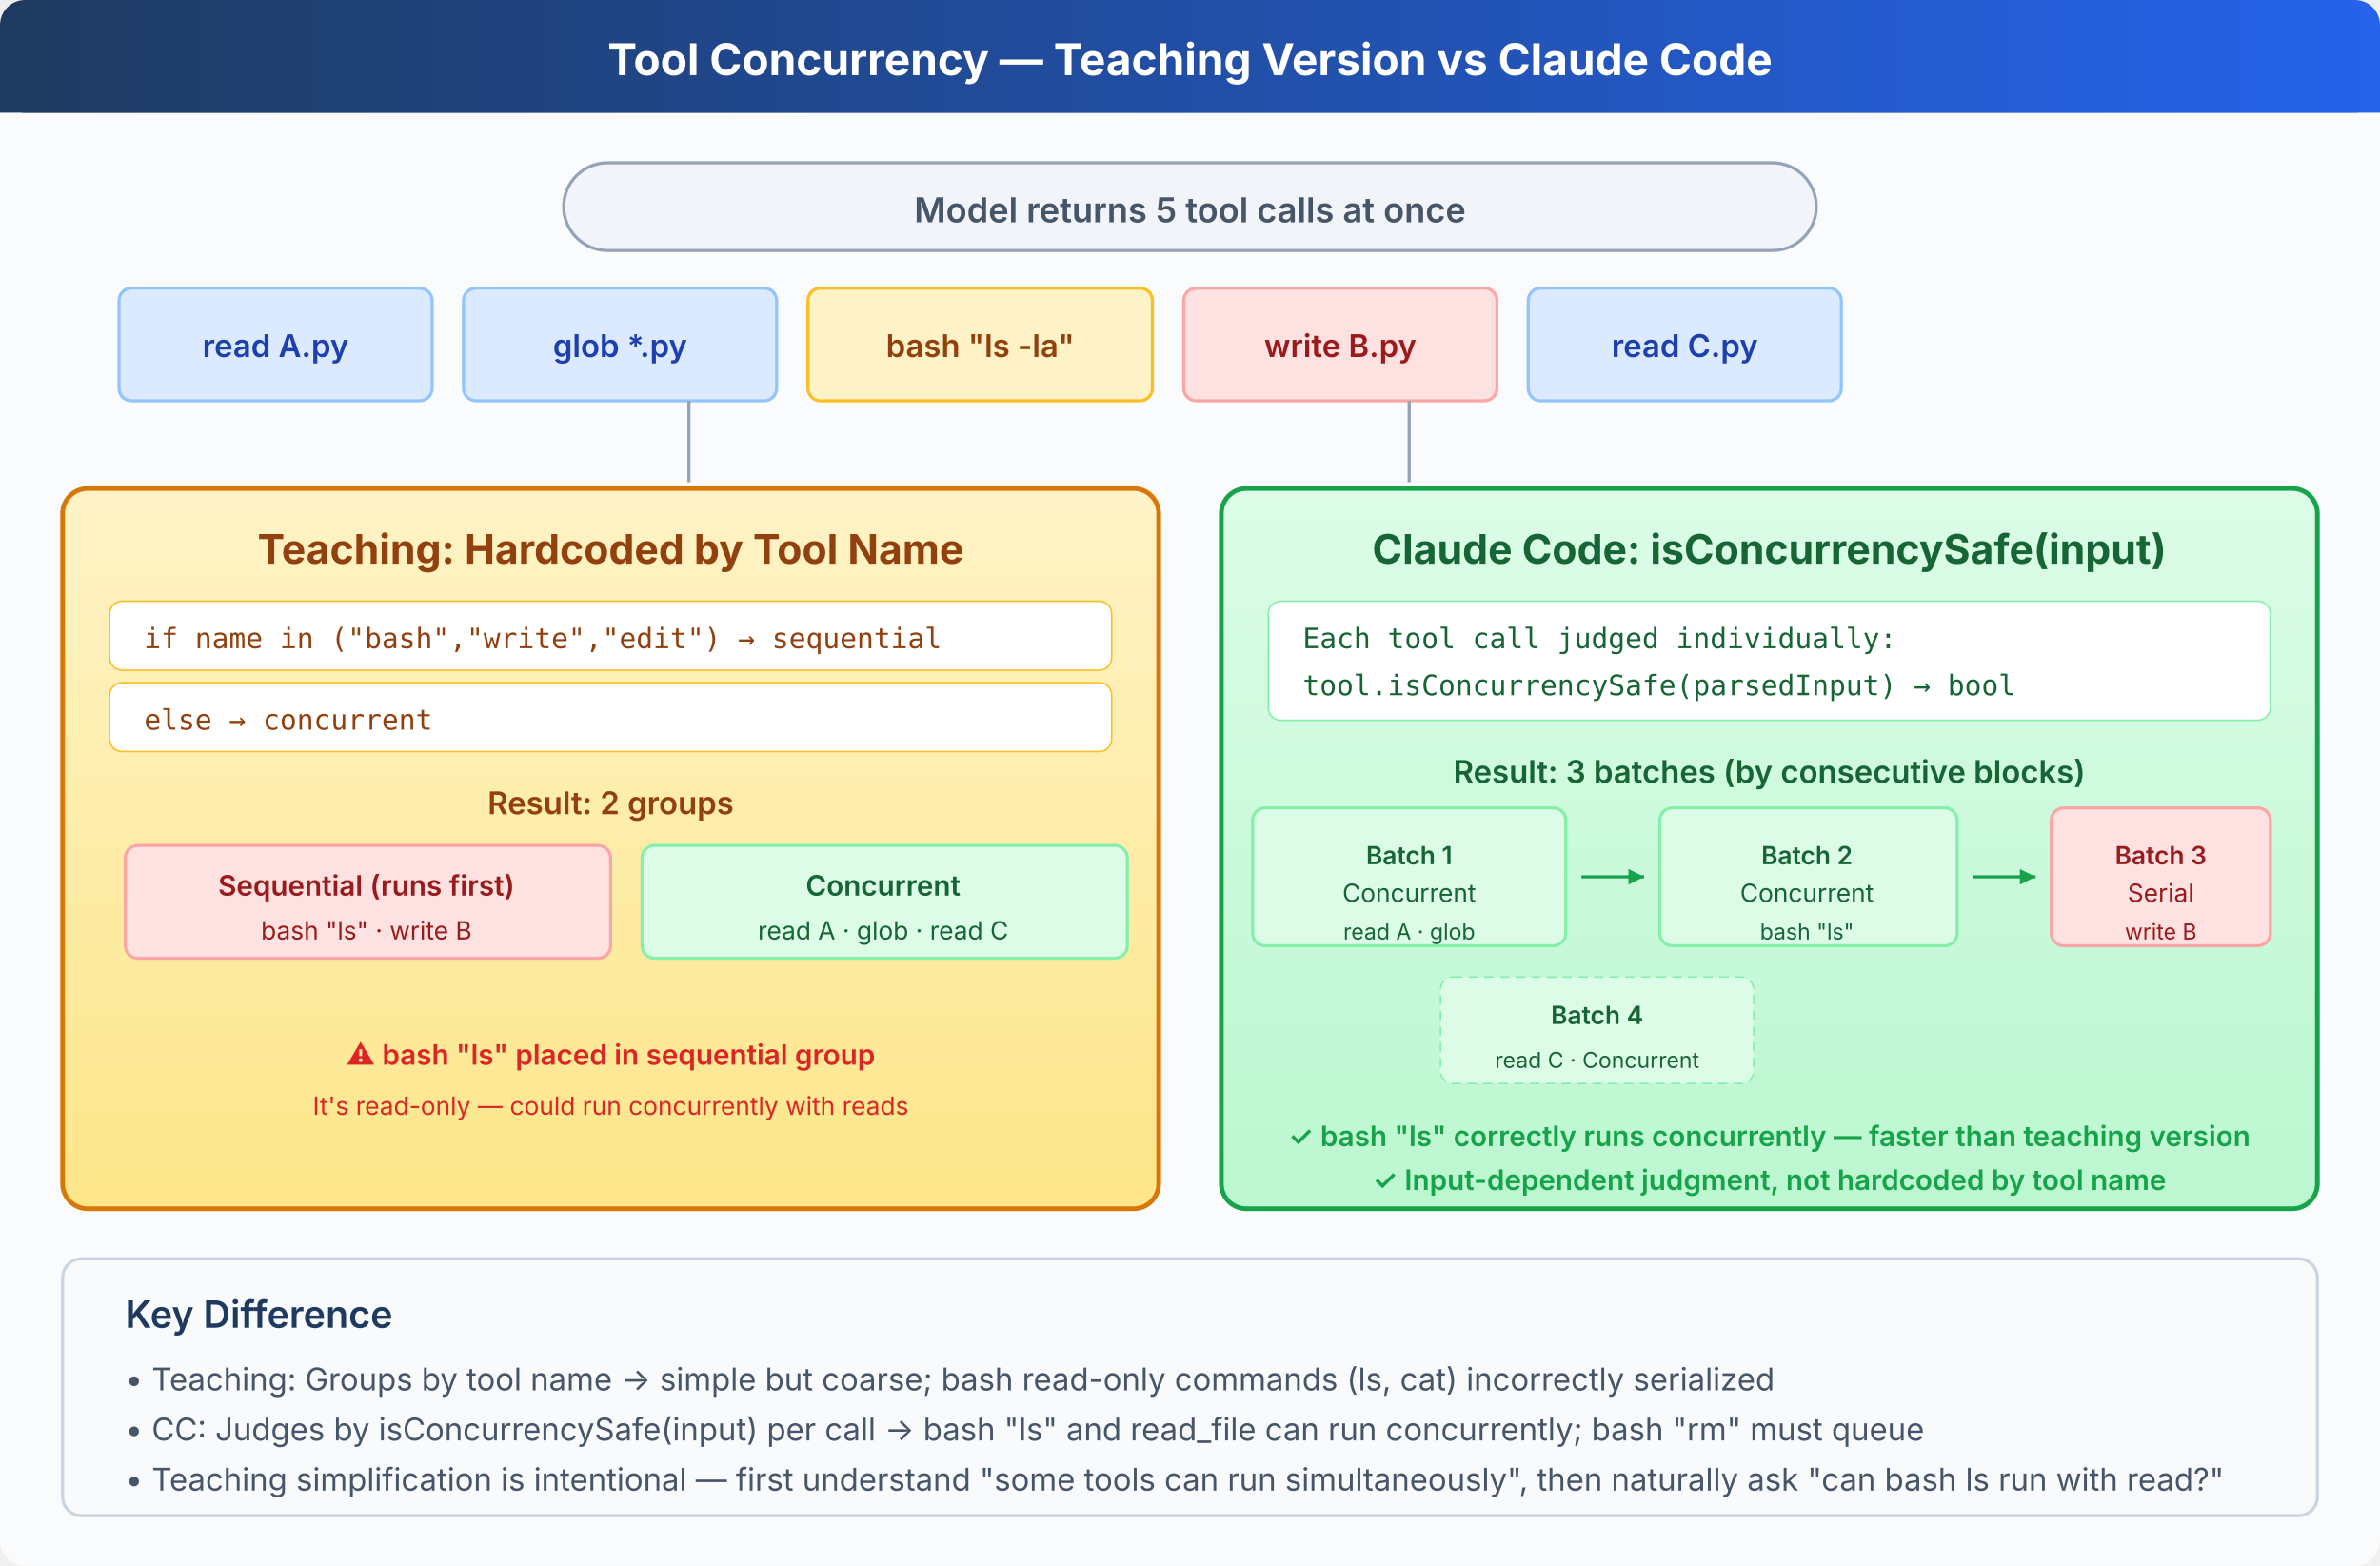
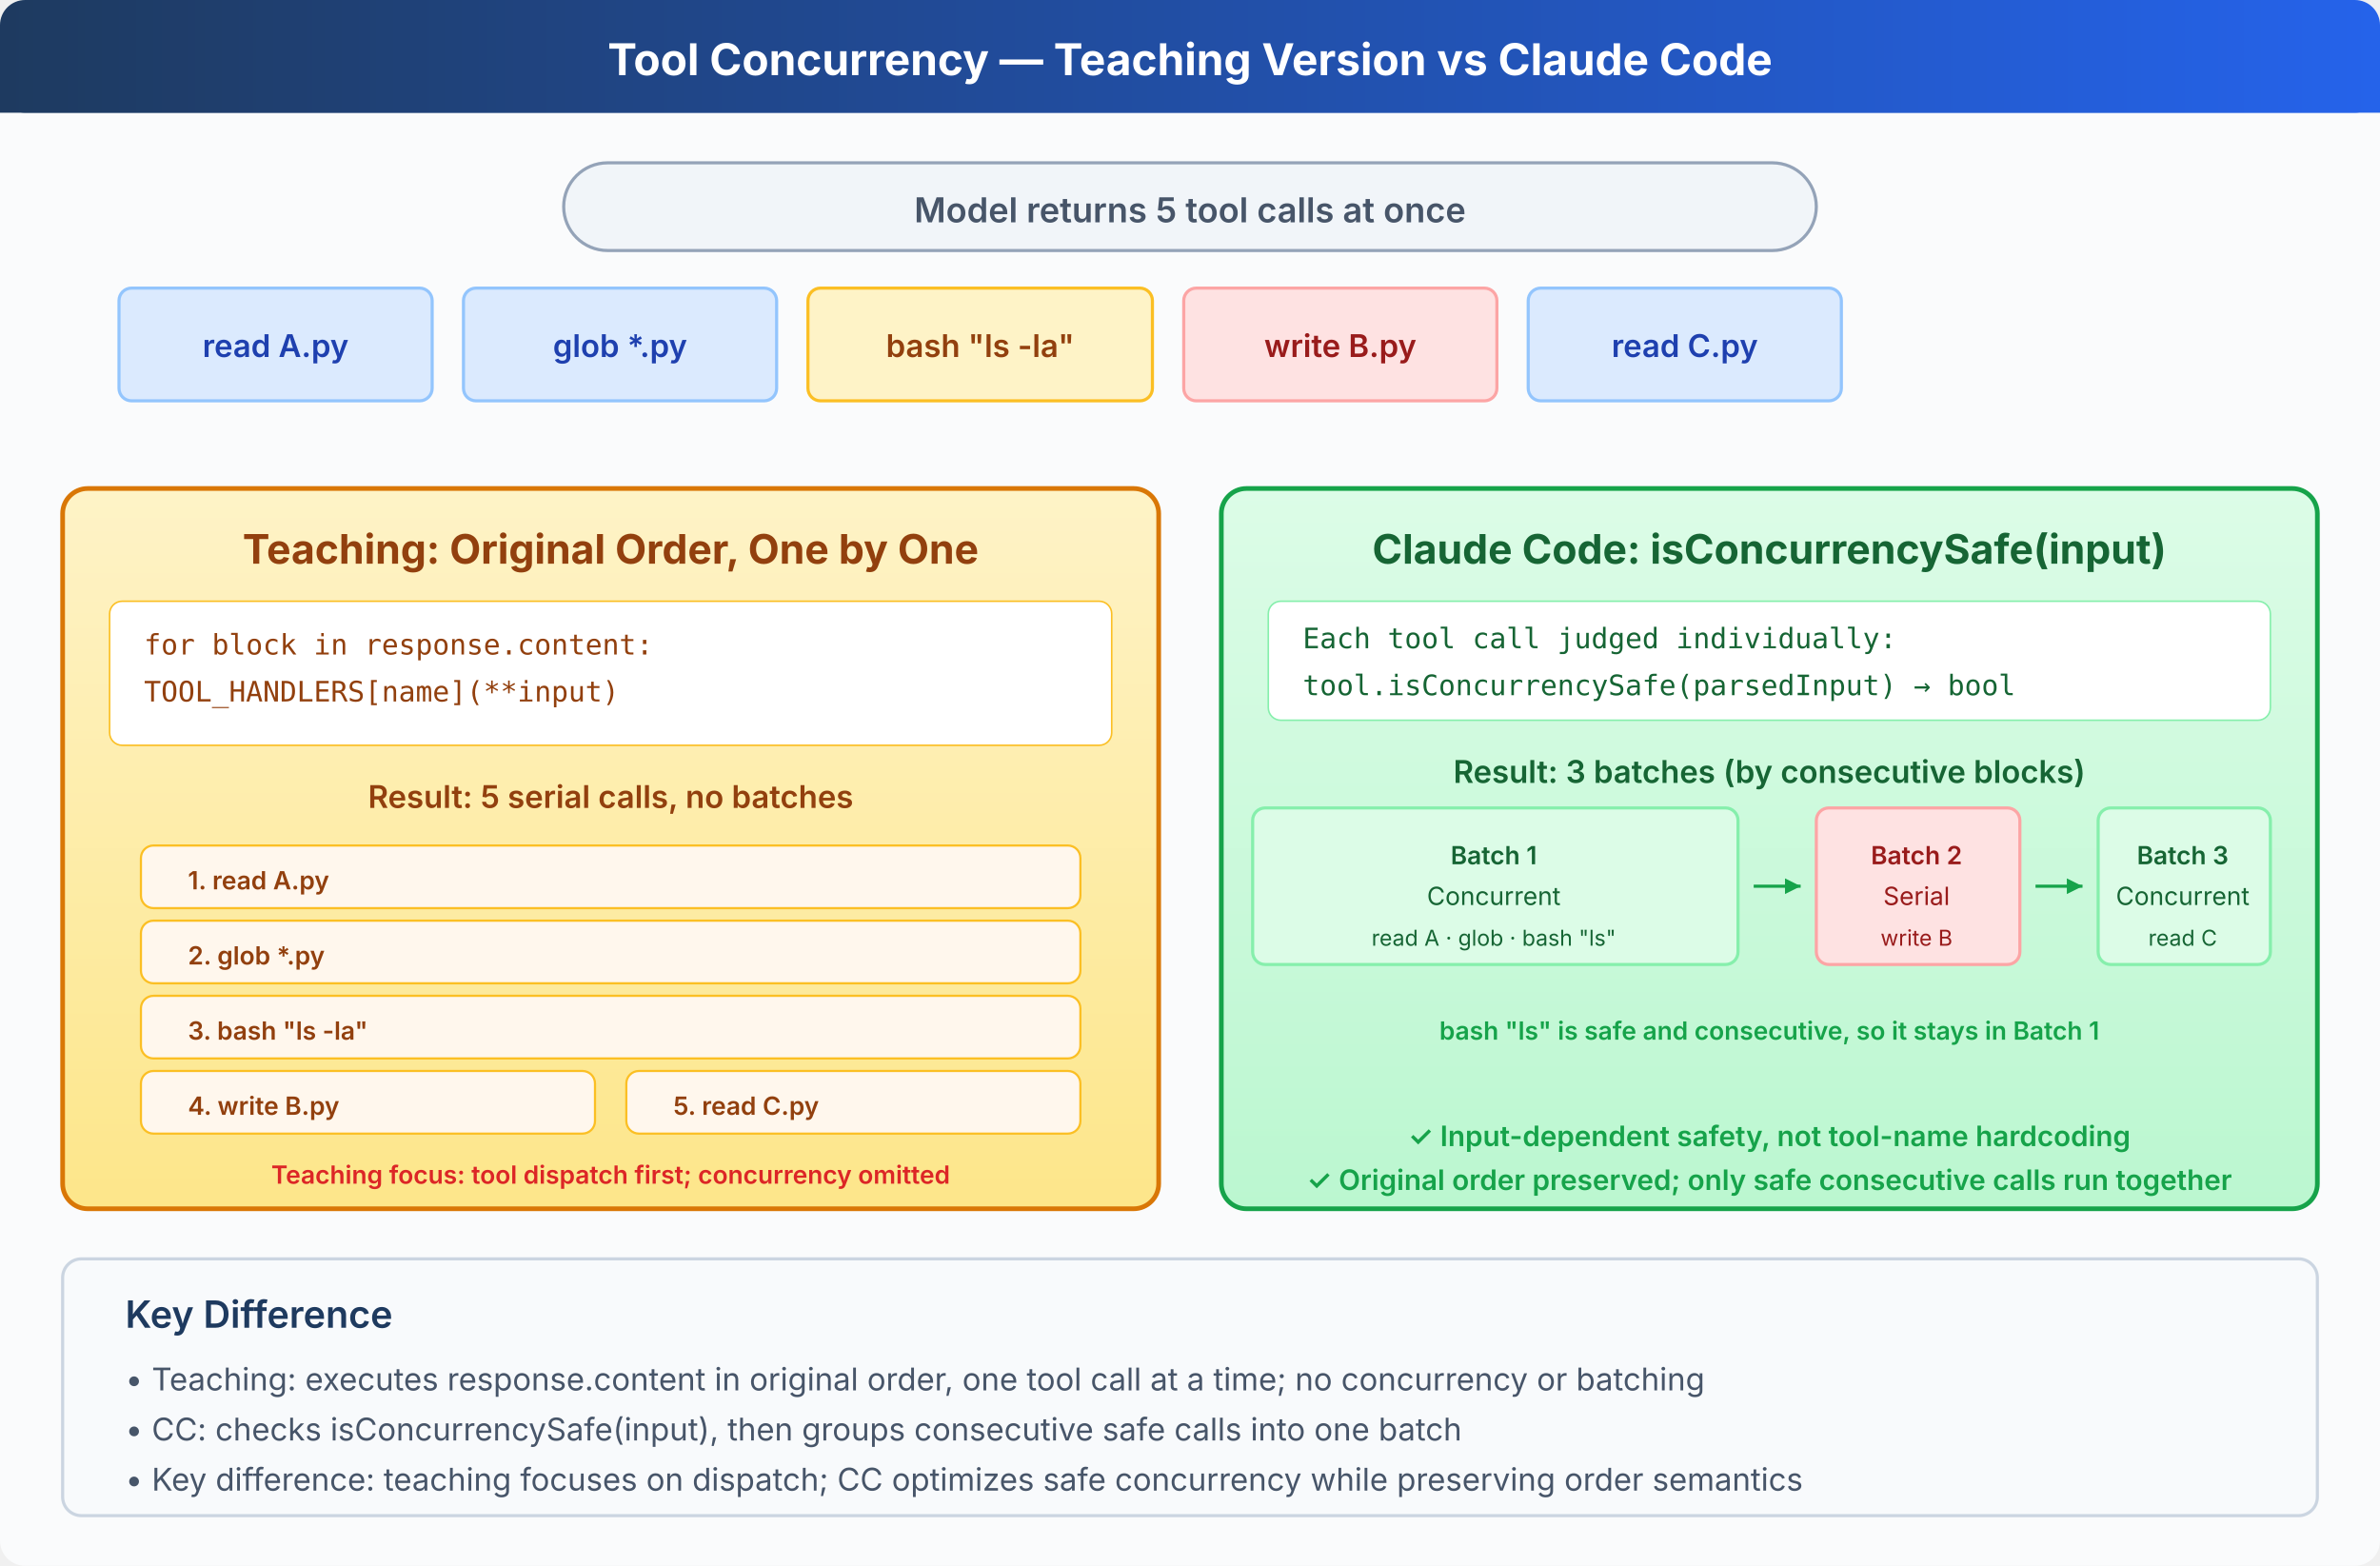
<svg xmlns="http://www.w3.org/2000/svg" viewBox="0 0 760 500" font-family="system-ui, -apple-system, sans-serif">
  <defs>
    <linearGradient id="header" x1="0" y1="0" x2="1" y2="0">
      <stop offset="0%" stop-color="#1e3a5f" />
      <stop offset="100%" stop-color="#2563eb" />
    </linearGradient>
    <linearGradient id="teach" x1="0" y1="0" x2="0" y2="1">
      <stop offset="0%" stop-color="#fef3c7" />
      <stop offset="100%" stop-color="#fde68a" />
    </linearGradient>
    <linearGradient id="cc" x1="0" y1="0" x2="0" y2="1">
      <stop offset="0%" stop-color="#dcfce7" />
      <stop offset="100%" stop-color="#bbf7d0" />
    </linearGradient>
    <marker id="arrow-g" viewBox="0 0 10 10" refX="10" refY="5" markerWidth="5" markerHeight="5" orient="auto-start-reverse">
      <path d="M 0 0 L 10 5 L 0 10 z" fill="#16a34a" />
    </marker>
  </defs>
  <rect width="760" height="500" fill="#fafbfc" rx="8" />
  <rect x="0" y="0" width="760" height="36" fill="url(#header)" rx="8" />
  <rect x="0" y="28" width="760" height="8" fill="url(#header)" />
  <text x="380" y="24" fill="#fff" font-size="14" font-weight="700" text-anchor="middle">Tool Concurrency — Teaching Version vs Claude Code</text>
  <rect x="180" y="52" width="400" height="28" rx="14" fill="#f1f5f9" stroke="#94a3b8" stroke-width="1" />
  <text x="380" y="71" fill="#475569" font-size="11" font-weight="600" text-anchor="middle">Model returns 5 tool calls at once</text>
  <rect x="38" y="92" width="100" height="36" rx="4" fill="#dbeafe" stroke="#93c5fd" stroke-width="1" />
  <text x="88" y="114" fill="#1e40af" font-size="10" font-weight="600" text-anchor="middle">read A.py</text>
  <rect x="148" y="92" width="100" height="36" rx="4" fill="#dbeafe" stroke="#93c5fd" stroke-width="1" />
  <text x="198" y="114" fill="#1e40af" font-size="10" font-weight="600" text-anchor="middle">glob *.py</text>
  <rect x="258" y="92" width="110" height="36" rx="4" fill="#fef3c7" stroke="#fbbf24" stroke-width="1" />
  <text x="313" y="114" fill="#92400e" font-size="10" font-weight="600" text-anchor="middle">bash "ls -la"</text>
  <rect x="378" y="92" width="100" height="36" rx="4" fill="#fee2e2" stroke="#fca5a5" stroke-width="1" />
  <text x="428" y="114" fill="#991b1b" font-size="10" font-weight="600" text-anchor="middle">write B.py</text>
  <rect x="488" y="92" width="100" height="36" rx="4" fill="#dbeafe" stroke="#93c5fd" stroke-width="1" />
  <text x="538" y="114" fill="#1e40af" font-size="10" font-weight="600" text-anchor="middle">read C.py</text>
-   <line x1="220" y1="128" x2="220" y2="154" stroke="#94a3b8" stroke-width="1" />
-   <line x1="450" y1="128" x2="450" y2="154" stroke="#94a3b8" stroke-width="1" />
  <rect x="20" y="156" width="350" height="230" rx="8" fill="url(#teach)" stroke="#d97706" stroke-width="1.5" />
-   <text x="195" y="180" fill="#92400e" font-size="13" font-weight="700" text-anchor="middle">Teaching: Hardcoded by Tool Name</text>
-   <rect x="35" y="192" width="320" height="22" rx="4" fill="#fff" stroke="#fbbf24" stroke-width="0.5" />
-   <text x="46" y="207" fill="#92400e" font-size="9" font-family="monospace">if name in ("bash","write","edit") → sequential</text>
-   <rect x="35" y="218" width="320" height="22" rx="4" fill="#fff" stroke="#fbbf24" stroke-width="0.5" />
-   <text x="46" y="233" fill="#92400e" font-size="9" font-family="monospace">else → concurrent</text>
-   <text x="195" y="260" fill="#92400e" font-size="10" font-weight="600" text-anchor="middle">Result: 2 groups</text>
-   <rect x="40" y="270" width="155" height="36" rx="4" fill="#fee2e2" stroke="#fca5a5" stroke-width="1" />
-   <text x="117" y="286" fill="#991b1b" font-size="9" font-weight="600" text-anchor="middle">Sequential (runs first)</text>
-   <text x="117" y="300" fill="#991b1b" font-size="8" text-anchor="middle">bash "ls" · write B</text>
-   <rect x="205" y="270" width="155" height="36" rx="4" fill="#dcfce7" stroke="#86efac" stroke-width="1" />
-   <text x="282" y="286" fill="#166534" font-size="9" font-weight="600" text-anchor="middle">Concurrent</text>
-   <text x="282" y="300" fill="#166534" font-size="8" text-anchor="middle">read A · glob · read C</text>
-   <text x="195" y="340" fill="#dc2626" font-size="9" font-weight="600" text-anchor="middle">⚠ bash "ls" placed in sequential group</text>
-   <text x="195" y="356" fill="#dc2626" font-size="8" text-anchor="middle">It's read-only — could run concurrently with reads</text>
+   <text x="195" y="180" fill="#92400e" font-size="13" font-weight="700" text-anchor="middle">Teaching: Original Order, One by One</text>
+   <rect x="35" y="192" width="320" height="46" rx="4" fill="#fff" stroke="#fbbf24" stroke-width="0.5" />
+   <text x="46" y="209" fill="#92400e" font-size="9" font-family="monospace">for block in response.content:</text>
+   <text x="46" y="224" fill="#92400e" font-size="9" font-family="monospace">  TOOL_HANDLERS[name](**input)</text>
+   <text x="195" y="258" fill="#92400e" font-size="10" font-weight="600" text-anchor="middle">Result: 5 serial calls, no batches</text>
+   <rect x="45" y="270" width="300" height="20" rx="4" fill="#fff7ed" stroke="#fbbf24" stroke-width="0.7" />
+   <text x="60" y="284" fill="#92400e" font-size="8" font-weight="600">1. read A.py</text>
+   <rect x="45" y="294" width="300" height="20" rx="4" fill="#fff7ed" stroke="#fbbf24" stroke-width="0.7" />
+   <text x="60" y="308" fill="#92400e" font-size="8" font-weight="600">2. glob *.py</text>
+   <rect x="45" y="318" width="300" height="20" rx="4" fill="#fff7ed" stroke="#fbbf24" stroke-width="0.7" />
+   <text x="60" y="332" fill="#92400e" font-size="8" font-weight="600">3. bash "ls -la"</text>
+   <rect x="45" y="342" width="145" height="20" rx="4" fill="#fff7ed" stroke="#fbbf24" stroke-width="0.7" />
+   <text x="60" y="356" fill="#92400e" font-size="8" font-weight="600">4. write B.py</text>
+   <rect x="200" y="342" width="145" height="20" rx="4" fill="#fff7ed" stroke="#fbbf24" stroke-width="0.7" />
+   <text x="215" y="356" fill="#92400e" font-size="8" font-weight="600">5. read C.py</text>
+   <text x="195" y="378" fill="#dc2626" font-size="8" font-weight="600" text-anchor="middle">Teaching focus: tool dispatch first; concurrency omitted</text>
  <rect x="390" y="156" width="350" height="230" rx="8" fill="url(#cc)" stroke="#16a34a" stroke-width="1.5" />
  <text x="565" y="180" fill="#166534" font-size="13" font-weight="700" text-anchor="middle">Claude Code: isConcurrencySafe(input)</text>
  <rect x="405" y="192" width="320" height="38" rx="4" fill="#fff" stroke="#86efac" stroke-width="0.5" />
  <text x="416" y="207" fill="#166534" font-size="9" font-family="monospace">Each tool call judged individually:</text>
  <text x="416" y="222" fill="#166534" font-size="9" font-family="monospace">tool.isConcurrencySafe(parsedInput) → bool</text>
  <text x="565" y="250" fill="#166534" font-size="10" font-weight="600" text-anchor="middle">Result: 3 batches (by consecutive blocks)</text>
-   <rect x="400" y="258" width="100" height="44" rx="4" fill="#dcfce7" stroke="#86efac" stroke-width="1" />
-   <text x="450" y="276" fill="#166534" font-size="8" font-weight="600" text-anchor="middle">Batch 1</text>
-   <text x="450" y="288" fill="#166534" font-size="8" text-anchor="middle">Concurrent</text>
-   <text x="450" y="300" fill="#166534" font-size="7" text-anchor="middle">read A · glob</text>
-   <line x1="505" y1="280" x2="525" y2="280" stroke="#16a34a" stroke-width="1" marker-end="url(#arrow-g)" />
-   <rect x="530" y="258" width="95" height="44" rx="4" fill="#dcfce7" stroke="#86efac" stroke-width="1" />
-   <text x="577" y="276" fill="#166534" font-size="8" font-weight="600" text-anchor="middle">Batch 2</text>
-   <text x="577" y="288" fill="#166534" font-size="8" text-anchor="middle">Concurrent</text>
-   <text x="577" y="300" fill="#166534" font-size="7" text-anchor="middle">bash "ls"</text>
-   <line x1="630" y1="280" x2="650" y2="280" stroke="#16a34a" stroke-width="1" marker-end="url(#arrow-g)" />
-   <rect x="655" y="258" width="70" height="44" rx="4" fill="#fee2e2" stroke="#fca5a5" stroke-width="1" />
-   <text x="690" y="276" fill="#991b1b" font-size="8" font-weight="600" text-anchor="middle">Batch 3</text>
-   <text x="690" y="288" fill="#991b1b" font-size="8" text-anchor="middle">Serial</text>
-   <text x="690" y="300" fill="#991b1b" font-size="7" text-anchor="middle">write B</text>
-   <rect x="460" y="312" width="100" height="34" rx="4" fill="#dcfce7" stroke="#86efac" stroke-width="0.5" stroke-dasharray="3,2" />
-   <text x="510" y="327" fill="#166534" font-size="8" font-weight="600" text-anchor="middle">Batch 4</text>
-   <text x="510" y="341" fill="#166534" font-size="7" text-anchor="middle">read C · Concurrent</text>
-   <text x="565" y="366" fill="#16a34a" font-size="9" font-weight="600" text-anchor="middle">✓ bash "ls" correctly runs concurrently — faster than teaching version</text>
-   <text x="565" y="380" fill="#16a34a" font-size="9" font-weight="600" text-anchor="middle">✓ Input-dependent judgment, not hardcoded by tool name</text>
+   <rect x="400" y="258" width="155" height="50" rx="4" fill="#dcfce7" stroke="#86efac" stroke-width="1" />
+   <text x="477" y="276" fill="#166534" font-size="8" font-weight="600" text-anchor="middle">Batch 1</text>
+   <text x="477" y="289" fill="#166534" font-size="8" text-anchor="middle">Concurrent</text>
+   <text x="477" y="302" fill="#166534" font-size="7" text-anchor="middle">read A · glob · bash "ls"</text>
+   <line x1="560" y1="283" x2="575" y2="283" stroke="#16a34a" stroke-width="1" marker-end="url(#arrow-g)" />
+   <rect x="580" y="258" width="65" height="50" rx="4" fill="#fee2e2" stroke="#fca5a5" stroke-width="1" />
+   <text x="612" y="276" fill="#991b1b" font-size="8" font-weight="600" text-anchor="middle">Batch 2</text>
+   <text x="612" y="289" fill="#991b1b" font-size="8" text-anchor="middle">Serial</text>
+   <text x="612" y="302" fill="#991b1b" font-size="7" text-anchor="middle">write B</text>
+   <line x1="650" y1="283" x2="665" y2="283" stroke="#16a34a" stroke-width="1" marker-end="url(#arrow-g)" />
+   <rect x="670" y="258" width="55" height="50" rx="4" fill="#dcfce7" stroke="#86efac" stroke-width="1" />
+   <text x="697" y="276" fill="#166534" font-size="8" font-weight="600" text-anchor="middle">Batch 3</text>
+   <text x="697" y="289" fill="#166534" font-size="8" text-anchor="middle">Concurrent</text>
+   <text x="697" y="302" fill="#166534" font-size="7" text-anchor="middle">read C</text>
+   <text x="565" y="332" fill="#16a34a" font-size="8" font-weight="600" text-anchor="middle">bash "ls" is safe and consecutive, so it stays in Batch 1</text>
+   <text x="565" y="366" fill="#16a34a" font-size="9" font-weight="600" text-anchor="middle">✓ Input-dependent safety, not tool-name hardcoding</text>
+   <text x="565" y="380" fill="#16a34a" font-size="9" font-weight="600" text-anchor="middle">✓ Original order preserved; only safe consecutive calls run together</text>
  <rect x="20" y="402" width="720" height="82" rx="6" fill="#f8fafc" stroke="#cbd5e1" stroke-width="1" />
  <text x="40" y="424" fill="#1e3a5f" font-size="12" font-weight="600">Key Difference</text>
-   <text x="40" y="444" fill="#475569" font-size="10">• Teaching: Groups by tool name → simple but coarse; bash read-only commands (ls, cat) incorrectly serialized</text>
-   <text x="40" y="460" fill="#475569" font-size="10">• CC: Judges by isConcurrencySafe(input) per call → bash "ls" and read_file can run concurrently; bash "rm" must queue</text>
-   <text x="40" y="476" fill="#475569" font-size="10">• Teaching simplification is intentional — first understand "some tools can run simultaneously", then naturally ask "can bash ls run with read?"</text>
+   <text x="40" y="444" fill="#475569" font-size="10">• Teaching: executes response.content in original order, one tool call at a time; no concurrency or batching</text>
+   <text x="40" y="460" fill="#475569" font-size="10">• CC: checks isConcurrencySafe(input), then groups consecutive safe calls into one batch</text>
+   <text x="40" y="476" fill="#475569" font-size="10">• Key difference: teaching focuses on dispatch; CC optimizes safe concurrency while preserving order semantics</text>
</svg>
